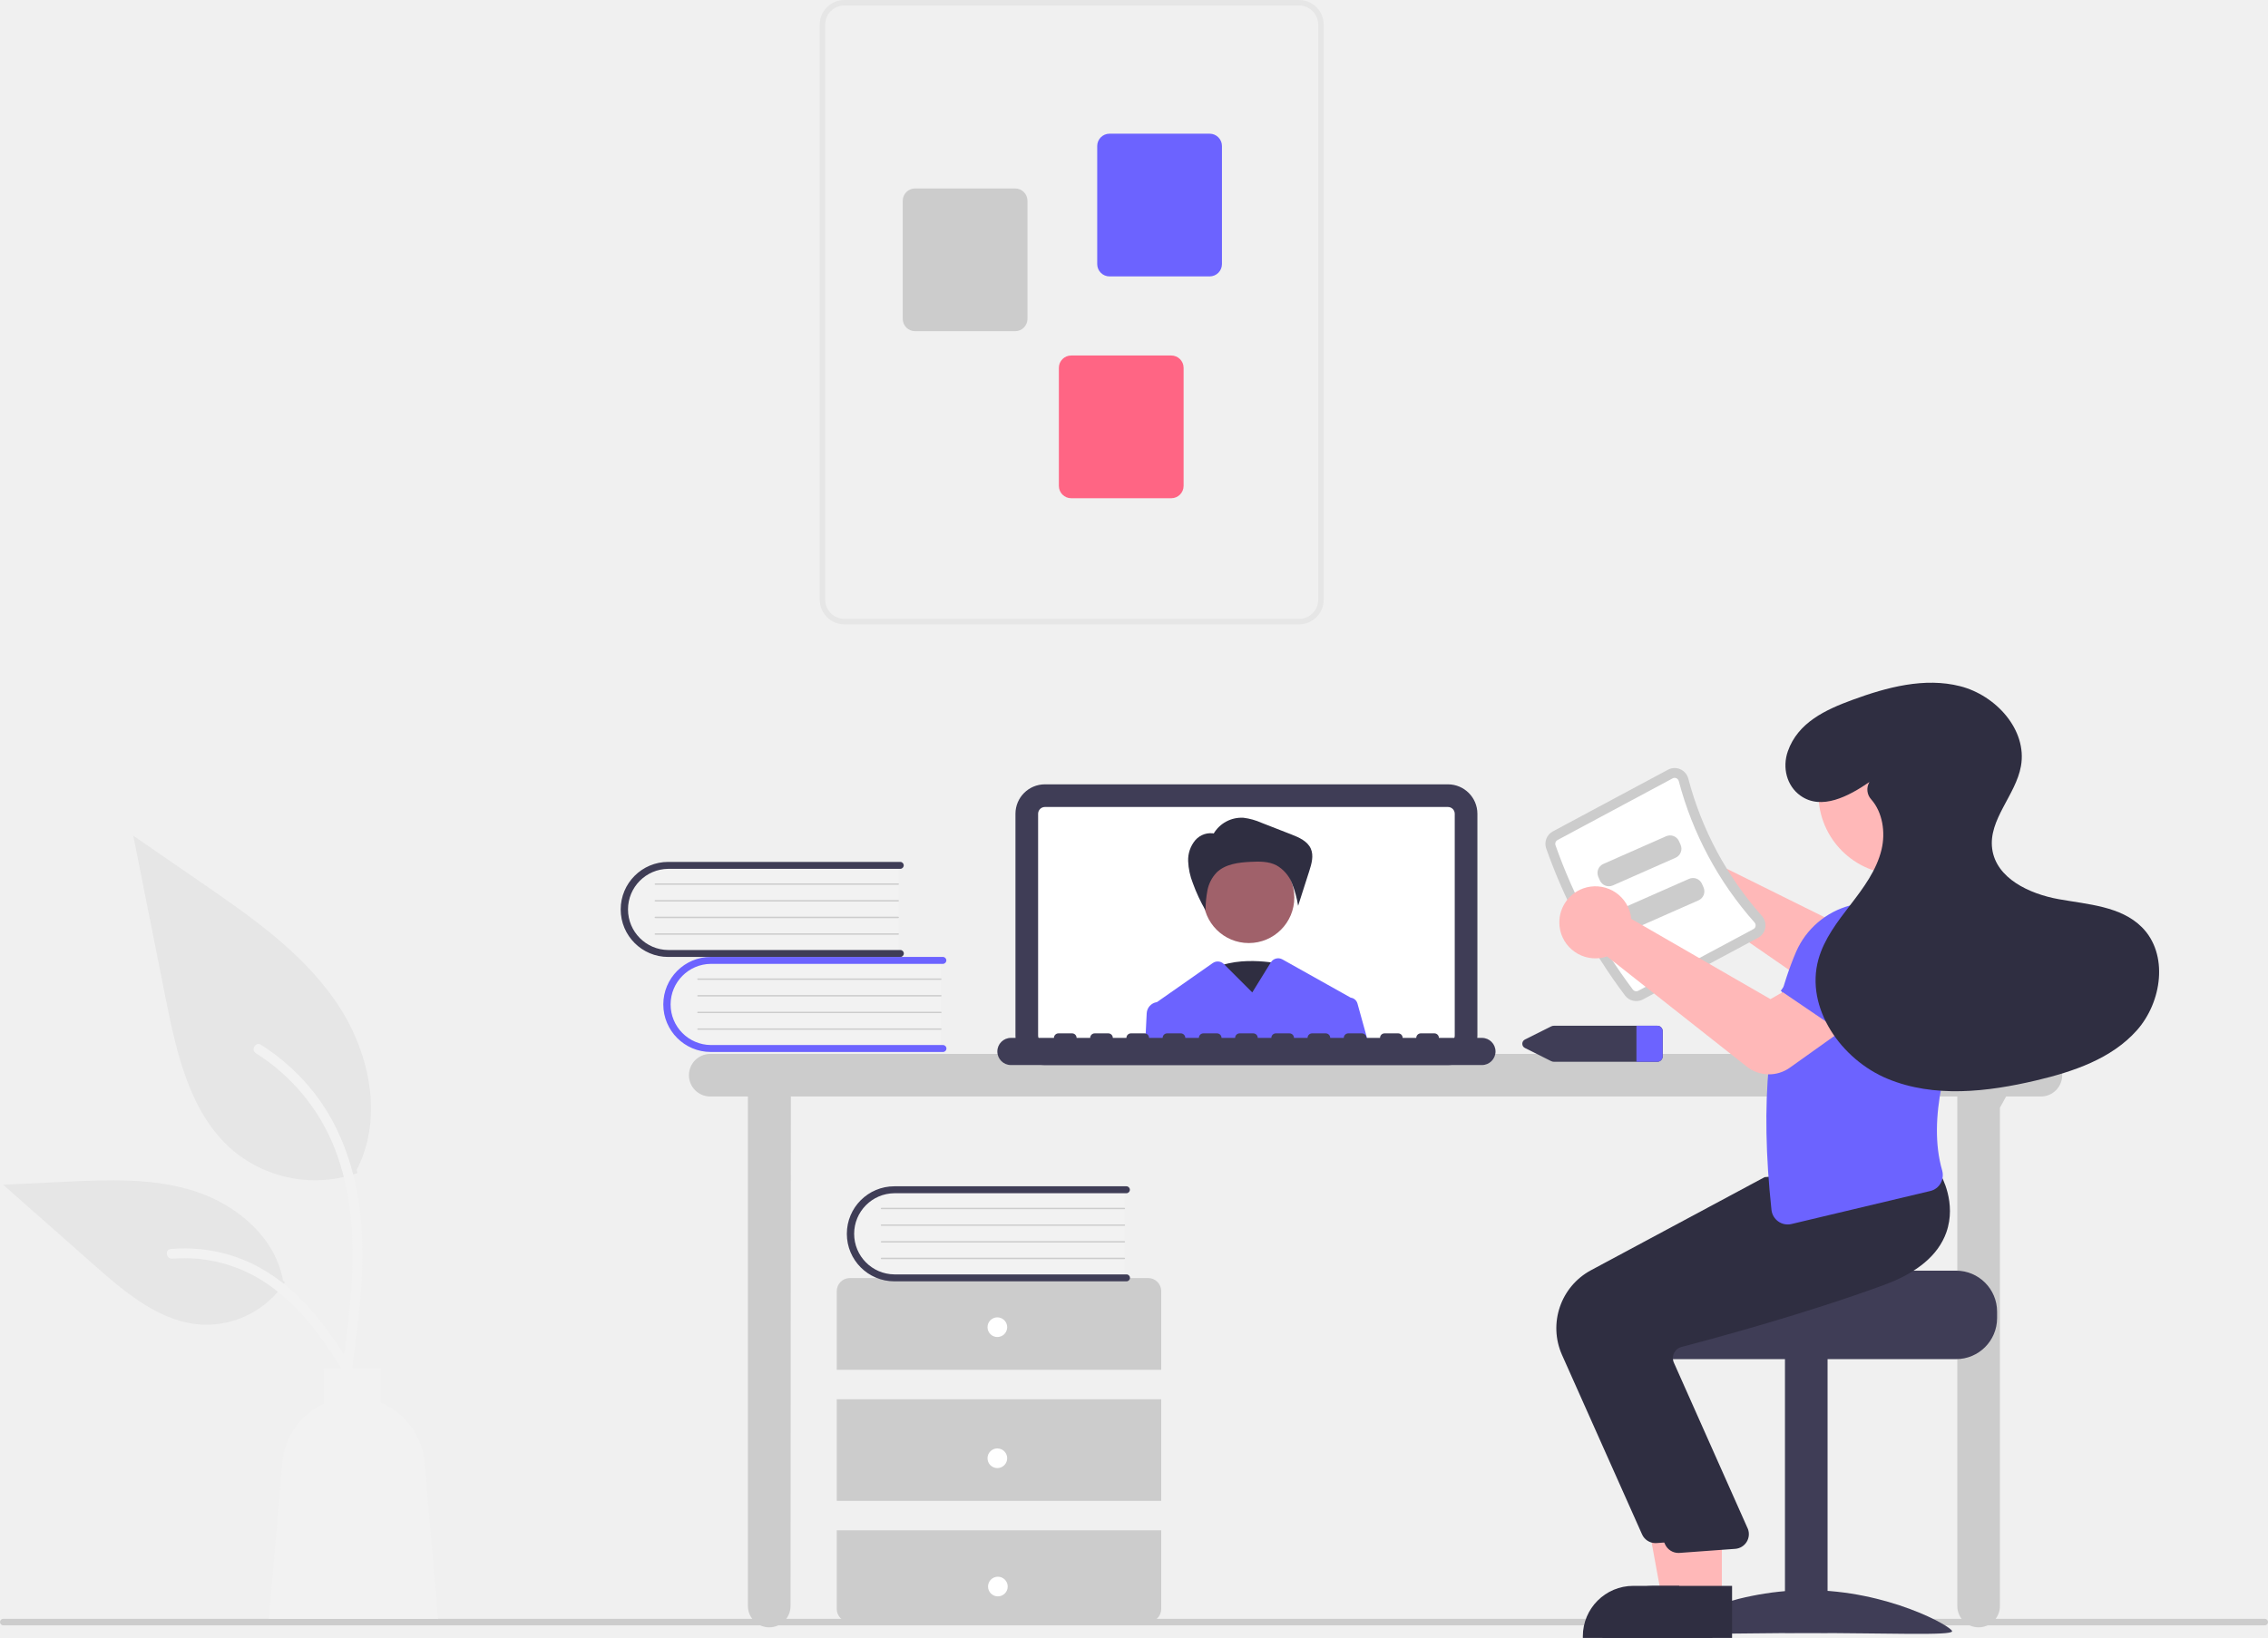
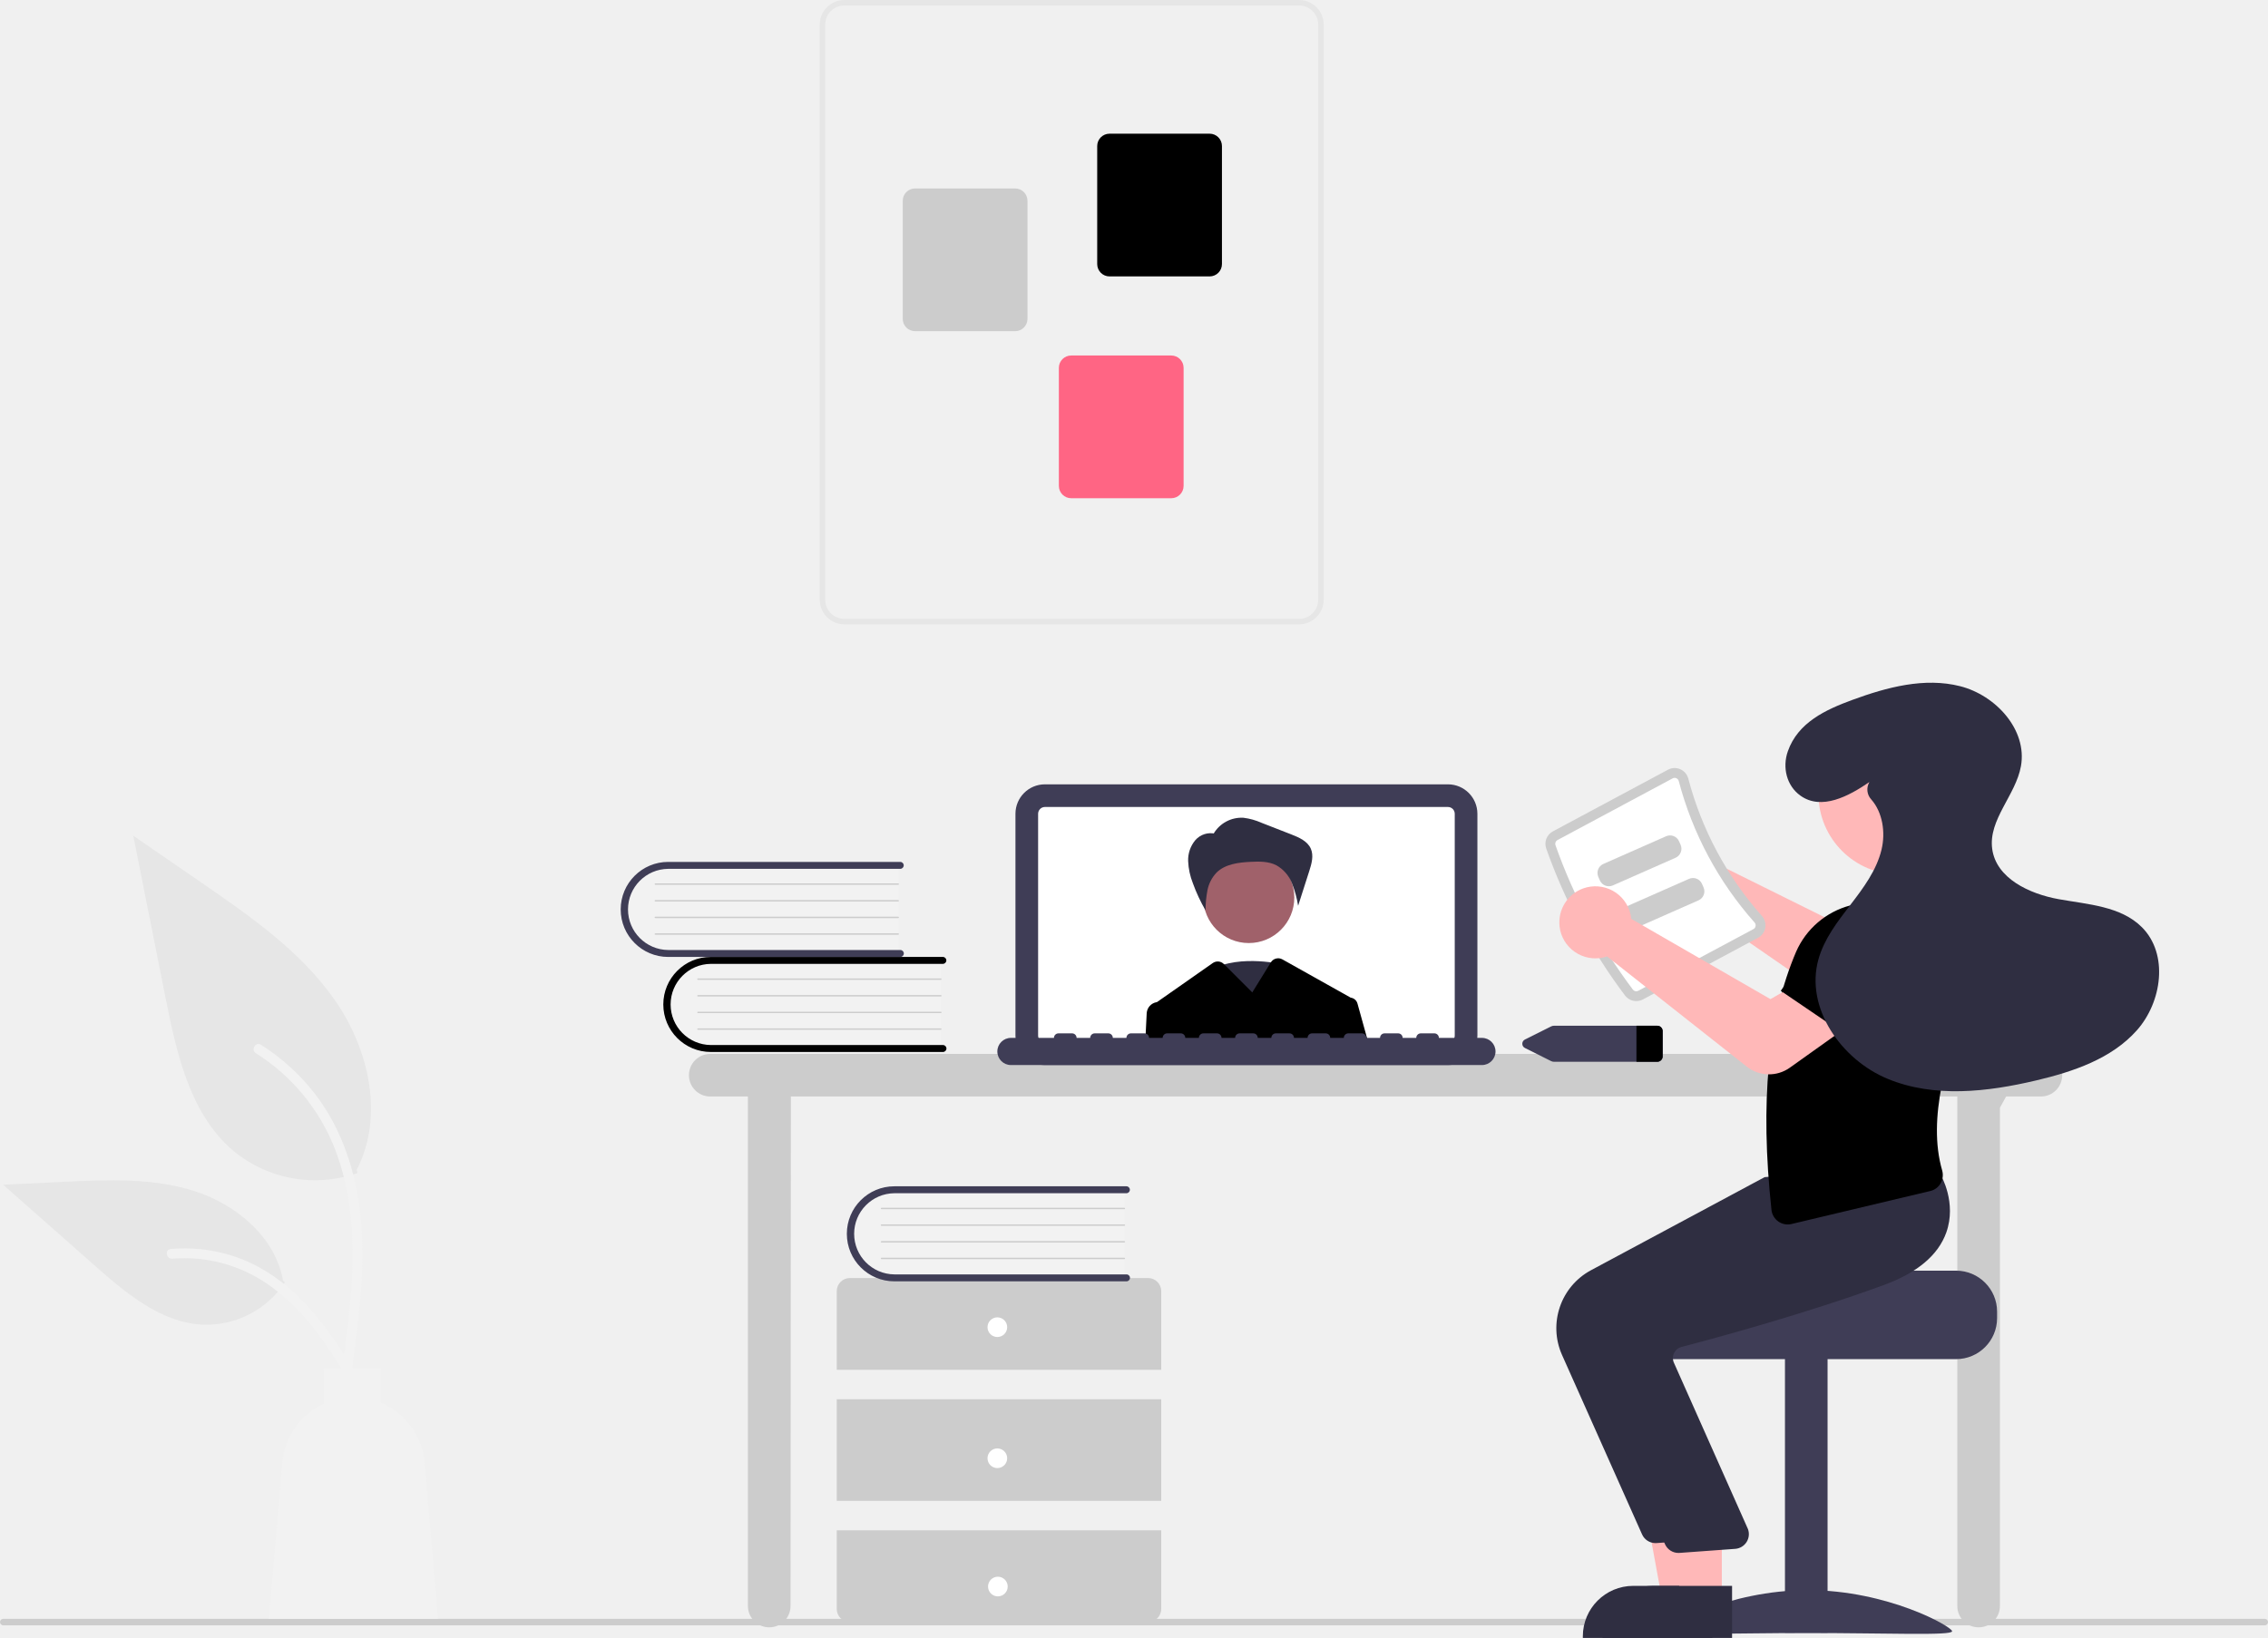
<svg xmlns="http://www.w3.org/2000/svg" id="b05a6369-67c7-4001-9b85-a83fbbd225d4" data-name="Layer 1" width="692" height="499.877" viewBox="0 0 692 499.877">
  <path d="M945,696.105H255a1,1,0,0,1,0-2H945a1,1,0,0,1,0,2Z" transform="translate(-254 -200.0616)" fill="#ccc" />
  <path d="M876.704,521.703h-406a6.5,6.5,0,1,0,0,13h11.5v155.5a6.5,6.5,0,0,0,13,0l.099-155.5H851.204v155.5a6.5,6.5,0,0,0,13,0V538.13l1.891-3.427h10.609a6.5,6.5,0,1,0,0-13Z" transform="translate(-254 -200.0616)" fill="#ccc" />
  <path d="M695.794,525.105H572.812a8.992,8.992,0,0,1-8.982-8.982V448.414a8.992,8.992,0,0,1,8.982-8.982H695.794a8.992,8.992,0,0,1,8.982,8.982v67.709A8.992,8.992,0,0,1,695.794,525.105Z" transform="translate(-254 -200.0616)" fill="#3f3d56" />
  <path d="M695.793,446.345H572.813a2.074,2.074,0,0,0-2.07,2.07v67.71a2.074,2.074,0,0,0,2.07,2.07H695.793a2.074,2.074,0,0,0,2.07-2.07v-67.71A2.074,2.074,0,0,0,695.793,446.345Z" transform="translate(-254 -200.0616)" fill="#fff" />
  <path d="M644.792,494.283s-14.722-3.392-22.82,2.827,10.306,20.355,10.306,20.355Z" transform="translate(-254 -200.0616)" fill="#2f2e41" />
  <circle cx="381.024" cy="273.924" r="13.887" fill="#a0616a" />
  <path d="M624.286,454.492a9.898,9.898,0,0,1,9.126-4.856,19.397,19.397,0,0,1,5.515,1.544l9.078,3.541c2.349.916,4.922,2.039,5.941,4.345.946,2.141.24,4.613-.474,6.841l-3.397,10.593a32.246,32.246,0,0,0-1.925-6.998,10.835,10.835,0,0,0-4.704-5.364c-2.358-1.21-5.137-1.185-7.785-1.057-3.749.18-7.826.657-10.489,3.302a10.895,10.895,0,0,0-2.765,5.399,32.5,32.5,0,0,0-.58,6.112,50.669,50.669,0,0,1-3.869-8.295,20.525,20.525,0,0,1-1.438-6.715,9.444,9.444,0,0,1,2.165-6.387,6.195,6.195,0,0,1,6.231-1.961Z" transform="translate(-254 -200.0616)" fill="#2f2e41" />
-   <path d="M668.183,506.325a2.472,2.472,0,0,0-2.07-1.79.86.86,0,0,0-.1-.06L645.282,492.856a2.637,2.637,0,0,0-3.528.908l-5.67,9.18-8.54-8.54-.136-.136a2.636,2.636,0,0,0-3.376-.295l-17.038,11.931c-.03,0-.06.01-.09.01a3.633,3.633,0,0,0-3.03,3.39l-.44,8.89h68.04Z" transform="translate(-254 -200.0616)" fill="#6c63ff" />
+   <path d="M668.183,506.325a2.472,2.472,0,0,0-2.07-1.79.86.86,0,0,0-.1-.06L645.282,492.856a2.637,2.637,0,0,0-3.528.908l-5.67,9.18-8.54-8.54-.136-.136a2.636,2.636,0,0,0-3.376-.295l-17.038,11.931c-.03,0-.06.01-.09.01a3.633,3.633,0,0,0-3.03,3.39l-.44,8.89h68.04Z" transform="translate(-254 -200.0616)" fill="currentColor" />
  <path d="M706.158,516.814H693.03a1.382,1.382,0,0,0-1.382-1.382h-4.145a1.382,1.382,0,0,0-1.382,1.382h-4.145a1.382,1.382,0,0,0-1.382-1.382H676.449a1.382,1.382,0,0,0-1.382,1.382h-4.145a1.382,1.382,0,0,0-1.382-1.382h-4.145a1.382,1.382,0,0,0-1.382,1.382h-4.145A1.382,1.382,0,0,0,658.485,515.432h-4.145a1.382,1.382,0,0,0-1.382,1.382h-4.145a1.382,1.382,0,0,0-1.382-1.382H643.285a1.382,1.382,0,0,0-1.382,1.382H637.758a1.382,1.382,0,0,0-1.382-1.382h-4.145a1.382,1.382,0,0,0-1.382,1.382h-4.145a1.382,1.382,0,0,0-1.382-1.382h-4.145a1.382,1.382,0,0,0-1.382,1.382H615.649a1.382,1.382,0,0,0-1.382-1.382h-4.145a1.382,1.382,0,0,0-1.382,1.382h-4.145a1.382,1.382,0,0,0-1.382-1.382h-4.145a1.382,1.382,0,0,0-1.382,1.382h-4.145a1.382,1.382,0,0,0-1.382-1.382h-4.145a1.382,1.382,0,0,0-1.382,1.382H582.485a1.382,1.382,0,0,0-1.382-1.382H576.958a1.382,1.382,0,0,0-1.382,1.382H562.449a4.145,4.145,0,0,0,0,8.291H706.158a4.145,4.145,0,0,0,0-8.291Z" transform="translate(-254 -200.0616)" fill="#3f3d56" />
  <path d="M541.079,492.74v27.526H472.117a13.771,13.771,0,1,1,0-27.526Z" transform="translate(-254 -200.0616)" fill="#f2f2f2" />
-   <path d="M542.773,520.054a1.059,1.059,0,0,1-1.059,1.059h-70.826a14.504,14.504,0,1,1,0-29.008h70.826a1.059,1.059,0,0,1,0,2.117h-70.826a12.387,12.387,0,0,0,0,24.773h70.826A1.059,1.059,0,0,1,542.773,520.054Z" transform="translate(-254 -200.0616)" fill="#6c63ff" />
+   <path d="M542.773,520.054a1.059,1.059,0,0,1-1.059,1.059h-70.826a14.504,14.504,0,1,1,0-29.008h70.826a1.059,1.059,0,0,1,0,2.117h-70.826a12.387,12.387,0,0,0,0,24.773h70.826A1.059,1.059,0,0,1,542.773,520.054Z" transform="translate(-254 -200.0616)" fill="currentColor" />
  <path d="M541.079,499.092H466.971a.212.212,0,1,1,0-.423h74.108a.212.212,0,0,1,0,.423Z" transform="translate(-254 -200.0616)" fill="#ccc" />
  <path d="M541.079,504.174H466.971a.212.212,0,1,1,0-.423h74.108a.212.212,0,0,1,0,.423Z" transform="translate(-254 -200.0616)" fill="#ccc" />
  <path d="M541.079,509.255H466.971a.212.212,0,1,1,0-.423h74.108a.212.212,0,0,1,0,.423Z" transform="translate(-254 -200.0616)" fill="#ccc" />
  <path d="M541.079,514.337H466.971a.212.212,0,1,1,0-.423h74.108a.212.212,0,0,1,0,.423Z" transform="translate(-254 -200.0616)" fill="#ccc" />
  <path d="M528.079,463.74v27.526H459.117a13.771,13.771,0,1,1,0-27.526Z" transform="translate(-254 -200.0616)" fill="#f2f2f2" />
  <path d="M529.773,491.054a1.059,1.059,0,0,1-1.059,1.059h-70.826a14.504,14.504,0,1,1,0-29.008h70.826a1.059,1.059,0,0,1,0,2.117h-70.826a12.387,12.387,0,0,0,0,24.773h70.826A1.059,1.059,0,0,1,529.773,491.054Z" transform="translate(-254 -200.0616)" fill="#3f3d56" />
  <path d="M528.079,470.092H453.971a.212.212,0,1,1,0-.423h74.108a.212.212,0,0,1,0,.423Z" transform="translate(-254 -200.0616)" fill="#ccc" />
  <path d="M528.079,475.174H453.971a.212.212,0,1,1,0-.423h74.108a.212.212,0,0,1,0,.423Z" transform="translate(-254 -200.0616)" fill="#ccc" />
  <path d="M528.079,480.255H453.971a.212.212,0,1,1,0-.423h74.108a.212.212,0,0,1,0,.423Z" transform="translate(-254 -200.0616)" fill="#ccc" />
  <path d="M528.079,485.337H453.971a.212.212,0,1,1,0-.423h74.108a.212.212,0,0,1,0,.423Z" transform="translate(-254 -200.0616)" fill="#ccc" />
  <path d="M608.303,618.105v-24a4,4,0,0,0-4-4h-91a4,4,0,0,0-4,4v24Z" transform="translate(-254 -200.0616)" fill="#ccc" />
  <rect x="255.303" y="427.043" width="99" height="31" fill="#ccc" />
  <path d="M509.303,667.105v24a4,4,0,0,0,4,4h91a4,4,0,0,0,4-4v-24Z" transform="translate(-254 -200.0616)" fill="#ccc" />
  <circle cx="304.303" cy="405.043" r="3" fill="#fff" />
  <circle cx="304.303" cy="445.043" r="3" fill="#fff" />
  <circle cx="304.464" cy="484.196" r="3" fill="#fff" />
  <path d="M597.079,562.74v27.526H528.117a13.771,13.771,0,1,1,0-27.526Z" transform="translate(-254 -200.0616)" fill="#f2f2f2" />
  <path d="M598.773,590.054a1.059,1.059,0,0,1-1.059,1.059h-70.826a14.504,14.504,0,1,1,0-29.008h70.826a1.059,1.059,0,0,1,0,2.117h-70.826a12.387,12.387,0,0,0,0,24.773h70.826A1.059,1.059,0,0,1,598.773,590.054Z" transform="translate(-254 -200.0616)" fill="#3f3d56" />
  <path d="M597.079,569.092H522.971a.212.212,0,1,1,0-.423h74.108a.212.212,0,0,1,0,.423Z" transform="translate(-254 -200.0616)" fill="#ccc" />
  <path d="M597.079,574.174H522.971a.212.212,0,1,1,0-.423h74.108a.212.212,0,0,1,0,.423Z" transform="translate(-254 -200.0616)" fill="#ccc" />
  <path d="M597.079,579.255H522.971a.212.212,0,1,1,0-.423h74.108a.212.212,0,0,1,0,.423Z" transform="translate(-254 -200.0616)" fill="#ccc" />
  <path d="M597.079,584.337H522.971a.212.212,0,1,1,0-.423h74.108a.212.212,0,0,1,0,.423Z" transform="translate(-254 -200.0616)" fill="#ccc" />
  <path d="M504.11,383.083v-175.5a7.53,7.53,0,0,1,7.521-7.521H650.36a7.53,7.53,0,0,1,7.521,7.521v175.5a7.53,7.53,0,0,1-7.521,7.521H511.632A7.53,7.53,0,0,1,504.11,383.083Zm7.521-181.35a5.857,5.857,0,0,0-5.85,5.85v175.5a5.857,5.857,0,0,0,5.85,5.85H650.36a5.857,5.857,0,0,0,5.85-5.85v-175.5a5.857,5.857,0,0,0-5.85-5.85Z" transform="translate(-254 -200.0616)" fill="#e6e6e6" />
-   <path d="M588.775,280.659V244.624a3.765,3.765,0,0,1,3.761-3.761h30.537a3.765,3.765,0,0,1,3.761,3.761v36.036a3.765,3.765,0,0,1-3.761,3.761h-30.537A3.765,3.765,0,0,1,588.775,280.659Z" transform="translate(-254 -200.0616)" fill="#6c63ff" />
+   <path d="M588.775,280.659V244.624a3.765,3.765,0,0,1,3.761-3.761h30.537a3.765,3.765,0,0,1,3.761,3.761v36.036a3.765,3.765,0,0,1-3.761,3.761h-30.537A3.765,3.765,0,0,1,588.775,280.659Z" transform="translate(-254 -200.0616)" fill="currentColor" />
  <path d="M529.44,297.374V261.338a3.765,3.765,0,0,1,3.761-3.761h30.537a3.765,3.765,0,0,1,3.761,3.761v36.036a3.765,3.765,0,0,1-3.761,3.761h-30.537A3.765,3.765,0,0,1,529.44,297.374Z" transform="translate(-254 -200.0616)" fill="#ccc" />
  <path d="M577.075,348.352V312.317a3.765,3.765,0,0,1,3.761-3.761h30.537a3.765,3.765,0,0,1,3.761,3.761v36.036a3.765,3.765,0,0,1-3.761,3.761h-30.537A3.765,3.765,0,0,1,577.075,348.352Z" transform="translate(-254 -200.0616)" fill="#ff6584" />
  <path d="M759.563,513.105H728.143a1.941,1.941,0,0,0-.86.2l-7.93,3.97a1.445,1.445,0,0,0,0,2.66l7.93,3.97a1.941,1.941,0,0,0,.86.2h31.42a1.649,1.649,0,0,0,1.74-1.53v-7.94A1.649,1.649,0,0,0,759.563,513.105Z" transform="translate(-254 -200.0616)" fill="#3f3d56" />
-   <path d="M761.303,514.635v7.94a1.649,1.649,0,0,1-1.74,1.53h-6.26v-11h6.26A1.649,1.649,0,0,1,761.303,514.635Z" transform="translate(-254 -200.0616)" fill="#6c63ff" />
+   <path d="M761.303,514.635v7.94a1.649,1.649,0,0,1-1.74,1.53h-6.26v-11h6.26A1.649,1.649,0,0,1,761.303,514.635Z" transform="translate(-254 -200.0616)" fill="currentColor" />
  <path d="M759.327,453.705a11.003,11.003,0,0,1,14.89,6.915,10.588,10.588,0,0,1,.32,1.435l43.938,21.788,10.168-6.739,12.652,14.565L825.769,504.279a11.149,11.149,0,0,1-13.301.513l-44.579-30.828a10.511,10.511,0,0,1-1.015.37,11.003,11.003,0,0,1-14.01-8.561,10.708,10.708,0,0,1-.163-1.34A11.036,11.036,0,0,1,759.327,453.705Z" transform="translate(-254 -200.0616)" fill="#ffb8b8" />
  <path d="M850.841,587.853H802.831c0,1.38-49.48,2.5-49.48,2.5a12.86,12.86,0,0,0-2.11,2,12.41,12.41,0,0,0-2.9,8v2a12.505,12.505,0,0,0,12.5,12.5h90a12.511,12.511,0,0,0,12.5-12.5v-2A12.517,12.517,0,0,0,850.841,587.853Z" transform="translate(-254 -200.0616)" fill="#3f3d56" />
  <rect x="798.617" y="614.357" width="13" height="84" transform="translate(1356.235 1112.652) rotate(-180)" fill="#3f3d56" />
  <path d="M761.617,697.9c0,1.405,19.699.543,44,.543s44,.861,44-.543-19.699-12.543-44-12.543S761.617,696.495,761.617,697.9Z" transform="translate(-254 -200.0616)" fill="#3f3d56" />
  <polygon points="519.353 487.993 507.094 487.992 501.261 456.195 519.355 456.196 519.353 487.993" fill="#ffb8b8" />
  <path d="M776.48,699.938l-39.531-.001v-.5a15.386,15.386,0,0,1,15.386-15.386h.001l24.144.001Z" transform="translate(-254 -200.0616)" fill="#2f2e41" />
  <path d="M755.017,668.337,730.576,613.529a20.086,20.086,0,0,1,8.819-25.784l53.013-28.428,24.191-2.058,22.315-2.028.161.272c.206.348,5.004,8.635,1.76,17.722-2.46,6.893-8.859,12.276-19.019,16.002-23.714,8.695-51.109,16.127-61.786,18.918a3.451,3.451,0,0,0-2.211,1.76,3.498,3.498,0,0,0-.196,2.799l22.707,51.015a4.5,4.5,0,0,1-3.809,6.029L759.553,670.983q-.216.021-.43.021A4.497,4.497,0,0,1,755.017,668.337Z" transform="translate(-254 -200.0616)" fill="#2f2e41" />
  <polygon points="525.353 487.993 513.094 487.992 507.261 456.195 525.355 456.196 525.353 487.993" fill="#ffb8b8" />
  <path d="M782.48,699.938l-39.531-.001v-.5a15.386,15.386,0,0,1,15.386-15.386h.001l24.144.001Z" transform="translate(-254 -200.0616)" fill="#2f2e41" />
  <path d="M762.017,671.337,737.576,616.529a20.086,20.086,0,0,1,8.819-25.784l53.013-28.428,24.191-2.058,22.315-2.028.161.272c.206.348,5.004,8.635,1.76,17.722-2.46,6.893-8.859,12.276-19.019,16.002-23.714,8.695-51.109,16.127-61.786,18.918a3.451,3.451,0,0,0-2.211,1.76,3.498,3.498,0,0,0-.196,2.799l22.707,51.015a4.5,4.5,0,0,1-3.809,6.029L766.553,673.983q-.216.021-.43.021A4.497,4.497,0,0,1,762.017,671.337Z" transform="translate(-254 -200.0616)" fill="#2f2e41" />
  <path d="M749.835,503.906a167.506,167.506,0,0,1-24.075-44.932,4.303,4.303,0,0,1,2.032-5.179l35.145-18.832a4.247,4.247,0,0,1,3.726-.151,4.319,4.319,0,0,1,2.461,2.884,102.328,102.328,0,0,0,22.446,41.891,4.318,4.318,0,0,1,1.038,3.647,4.247,4.247,0,0,1-2.189,3.018L755.272,505.083A4.303,4.303,0,0,1,749.835,503.906Z" transform="translate(-254 -200.0616)" fill="#ccc" />
  <path d="M752.233,502.104a1.299,1.299,0,0,0,1.622.335l35.146-18.832a1.246,1.246,0,0,0,.653-.897,1.318,1.318,0,0,0-.325-1.128,105.34,105.34,0,0,1-23.107-43.125,1.319,1.319,0,0,0-.758-.895,1.247,1.247,0,0,0-1.11.046L729.208,456.439a1.298,1.298,0,0,0-.62,1.537,164.507,164.507,0,0,0,23.645,44.127Z" transform="translate(-254 -200.0616)" fill="#fff" />
-   <path d="M866.593,498.883l-27.525,10.459-6.72-18.667a11.168,11.168,0,0,1,5.002-13.499l0,0a11.168,11.168,0,0,1,14.262,2.784Z" transform="translate(-254 -200.0616)" fill="#6c63ff" />
-   <path d="M796.583,572.843a4.999,4.999,0,0,1-2.083-3.549c-3.525-32.91-1.07-58.664,7.506-78.735a24.992,24.992,0,0,1,16.567-14.18l22.25-1.123.115.056A26.005,26.005,0,0,1,855.156,502.9c-7.156,18.863-13.148,38.503-8.579,54.346a5.122,5.122,0,0,1-.484,3.983,4.884,4.884,0,0,1-3.116,2.309L800.599,573.62a4.964,4.964,0,0,1-4.017-.777Z" transform="translate(-254 -200.0616)" fill="#6c63ff" />
+   <path d="M866.593,498.883l-27.525,10.459-6.72-18.667a11.168,11.168,0,0,1,5.002-13.499l0,0a11.168,11.168,0,0,1,14.262,2.784Z" transform="translate(-254 -200.0616)" fill="currentColor" />
+   <path d="M796.583,572.843a4.999,4.999,0,0,1-2.083-3.549c-3.525-32.91-1.07-58.664,7.506-78.735a24.992,24.992,0,0,1,16.567-14.18l22.25-1.123.115.056A26.005,26.005,0,0,1,855.156,502.9c-7.156,18.863-13.148,38.503-8.579,54.346a5.122,5.122,0,0,1-.484,3.983,4.884,4.884,0,0,1-3.116,2.309L800.599,573.62a4.964,4.964,0,0,1-4.017-.777Z" transform="translate(-254 -200.0616)" fill="currentColor" />
  <circle cx="579.396" cy="242.323" r="24.561" fill="#ffb8b8" />
  <path d="M765.243,461.838l-19.142,8.45a3.003,3.003,0,0,1-3.956-1.533l-.473-1.073a3.003,3.003,0,0,1,1.533-3.956l19.142-8.45a3.003,3.003,0,0,1,3.956,1.533l.473,1.073A3.003,3.003,0,0,1,765.243,461.838Z" transform="translate(-254 -200.0616)" fill="#ccc" />
  <path d="M772.243,474.838l-19.142,8.45a3.003,3.003,0,0,1-3.956-1.533l-.473-1.073a3.003,3.003,0,0,1,1.533-3.956l19.142-8.45a3.003,3.003,0,0,1,3.956,1.533l.473,1.073A3.003,3.003,0,0,1,772.243,474.838Z" transform="translate(-254 -200.0616)" fill="#ccc" />
  <path d="M787.005,525.615l-42.674-33.666a10.517,10.517,0,0,1-1.036.306,11.027,11.027,0,0,1-8.818-1.691,10.913,10.913,0,0,1-4.626-7.733,11.023,11.023,0,0,1,7.209-11.638,11.004,11.004,0,0,1,14.426,7.837,10.571,10.571,0,0,1,.229,1.452L794.196,504.989l10.572-6.086,11.711,15.332-16.414,11.699a10.942,10.942,0,0,1-13.06-.318Z" transform="translate(-254 -200.0616)" fill="#ffb8b8" />
-   <path d="M821.686,519.009l-24.349-16.557,11.443-16.207a11.168,11.168,0,0,1,13.929-3.64l0,0a11.168,11.168,0,0,1,5.894,13.283Z" transform="translate(-254 -200.0616)" fill="#6c63ff" />
+   <path d="M821.686,519.009l-24.349-16.557,11.443-16.207a11.168,11.168,0,0,1,13.929-3.64l0,0a11.168,11.168,0,0,1,5.894,13.283Z" transform="translate(-254 -200.0616)" fill="currentColor" />
  <path d="M824.391,438.727c-6.313,4.321-14.601,8.762-21.049,4.161-4.234-3.021-5.567-8.615-3.851-13.525,3.087-8.829,11.569-12.715,19.681-15.695,10.544-3.873,22.026-6.954,32.911-4.181s20.506,13.313,18.541,24.373c-1.58,8.894-9.97,16.295-8.779,25.25,1.199,9.012,11.334,13.756,20.281,15.367s18.96,2.128,25.391,8.555c8.203,8.199,6.155,22.853-1.564,31.51s-19.367,12.58-30.654,15.248c-14.955,3.534-31.129,5.392-45.332-.474s-25.256-21.654-21.141-36.46c1.738-6.254,5.832-11.539,9.789-16.685s7.963-10.526,9.472-16.839c1.258-5.261.327-11.369-3.162-15.315a4.437,4.437,0,0,1-.594-5.186Z" transform="translate(-254 -200.0616)" fill="#2f2e41" />
  <path d="M363.072,558.06a39.063,39.063,0,0,1-37.721-6.645c-13.212-11.089-17.354-29.359-20.725-46.275q-4.985-25.018-9.969-50.036l20.872,14.371c15.01,10.335,30.357,21.001,40.75,35.971s14.929,35.405,6.579,51.603" transform="translate(-254 -200.0616)" fill="#e6e6e6" />
  <path d="M361.288,618.639c2.112-15.387,4.285-30.973,2.803-46.525-1.316-13.812-5.53-27.303-14.109-38.364A63.82,63.82,0,0,0,333.608,518.912c-1.637-1.034-3.144,1.561-1.514,2.59A60.672,60.672,0,0,1,356.093,550.459c5.225,13.289,6.064,27.776,5.164,41.893-.544,8.537-1.698,17.019-2.861,25.489a1.554,1.554,0,0,0,1.048,1.845,1.509,1.509,0,0,0,1.845-1.048Z" transform="translate(-254 -200.0616)" fill="#f2f2f2" />
  <path d="M340.941,591.41a28.755,28.755,0,0,1-25.055,12.931c-12.683-.602-23.257-9.454-32.775-17.858l-28.153-24.857,18.633-.892c13.4-.641,27.145-1.239,39.908,2.893s24.533,14.077,26.867,27.287" transform="translate(-254 -200.0616)" fill="#e6e6e6" />
  <path d="M367.258,627.484c-10.168-17.991-21.961-37.986-43.035-44.377a48.022,48.022,0,0,0-18.101-1.869c-1.922.166-1.442,3.128.476,2.963a44.614,44.614,0,0,1,28.886,7.642c8.145,5.544,14.487,13.252,19.854,21.425,3.288,5.007,6.233,10.226,9.178,15.438.941,1.666,3.693.463,2.74-1.222Z" transform="translate(-254 -200.0616)" fill="#f2f2f2" />
  <path d="M383.55,646.421A21.774,21.774,0,0,0,370.207,628.184v-10.401H352.762v10.729a21.763,21.763,0,0,0-12.616,17.909l-4.102,47.684h51.608Z" transform="translate(-254 -200.0616)" fill="#f2f2f2" />
</svg>
